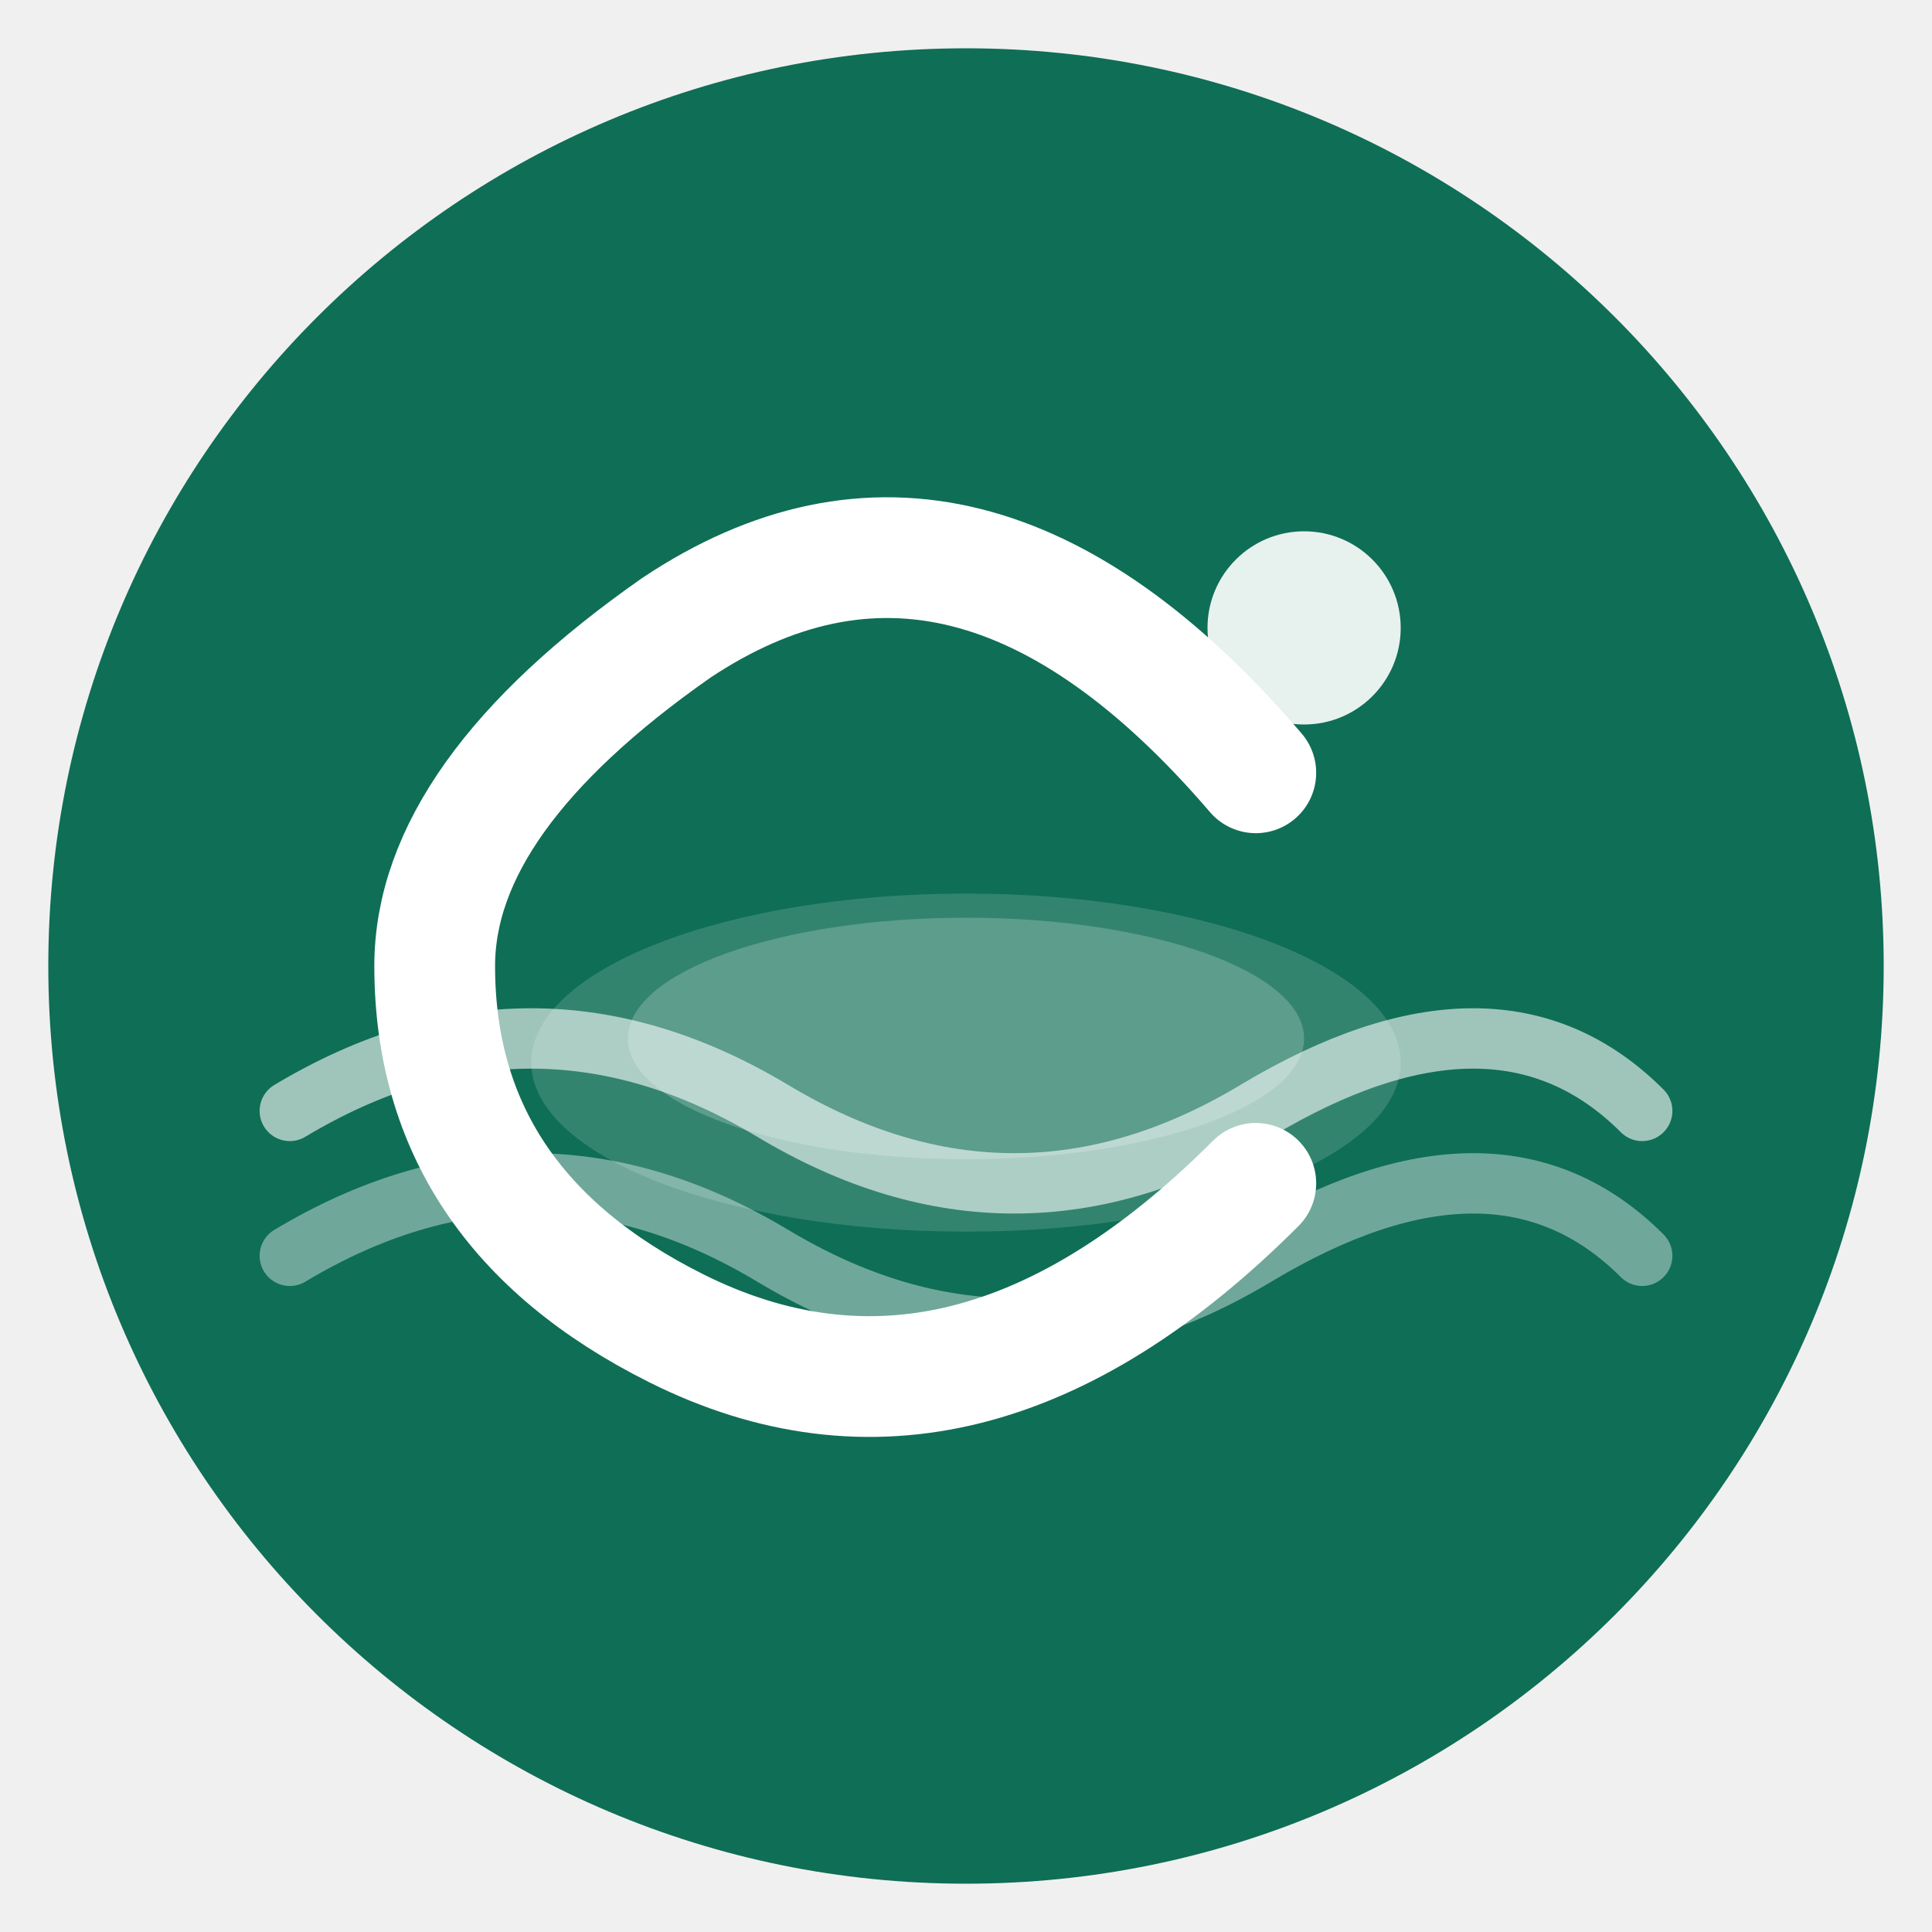
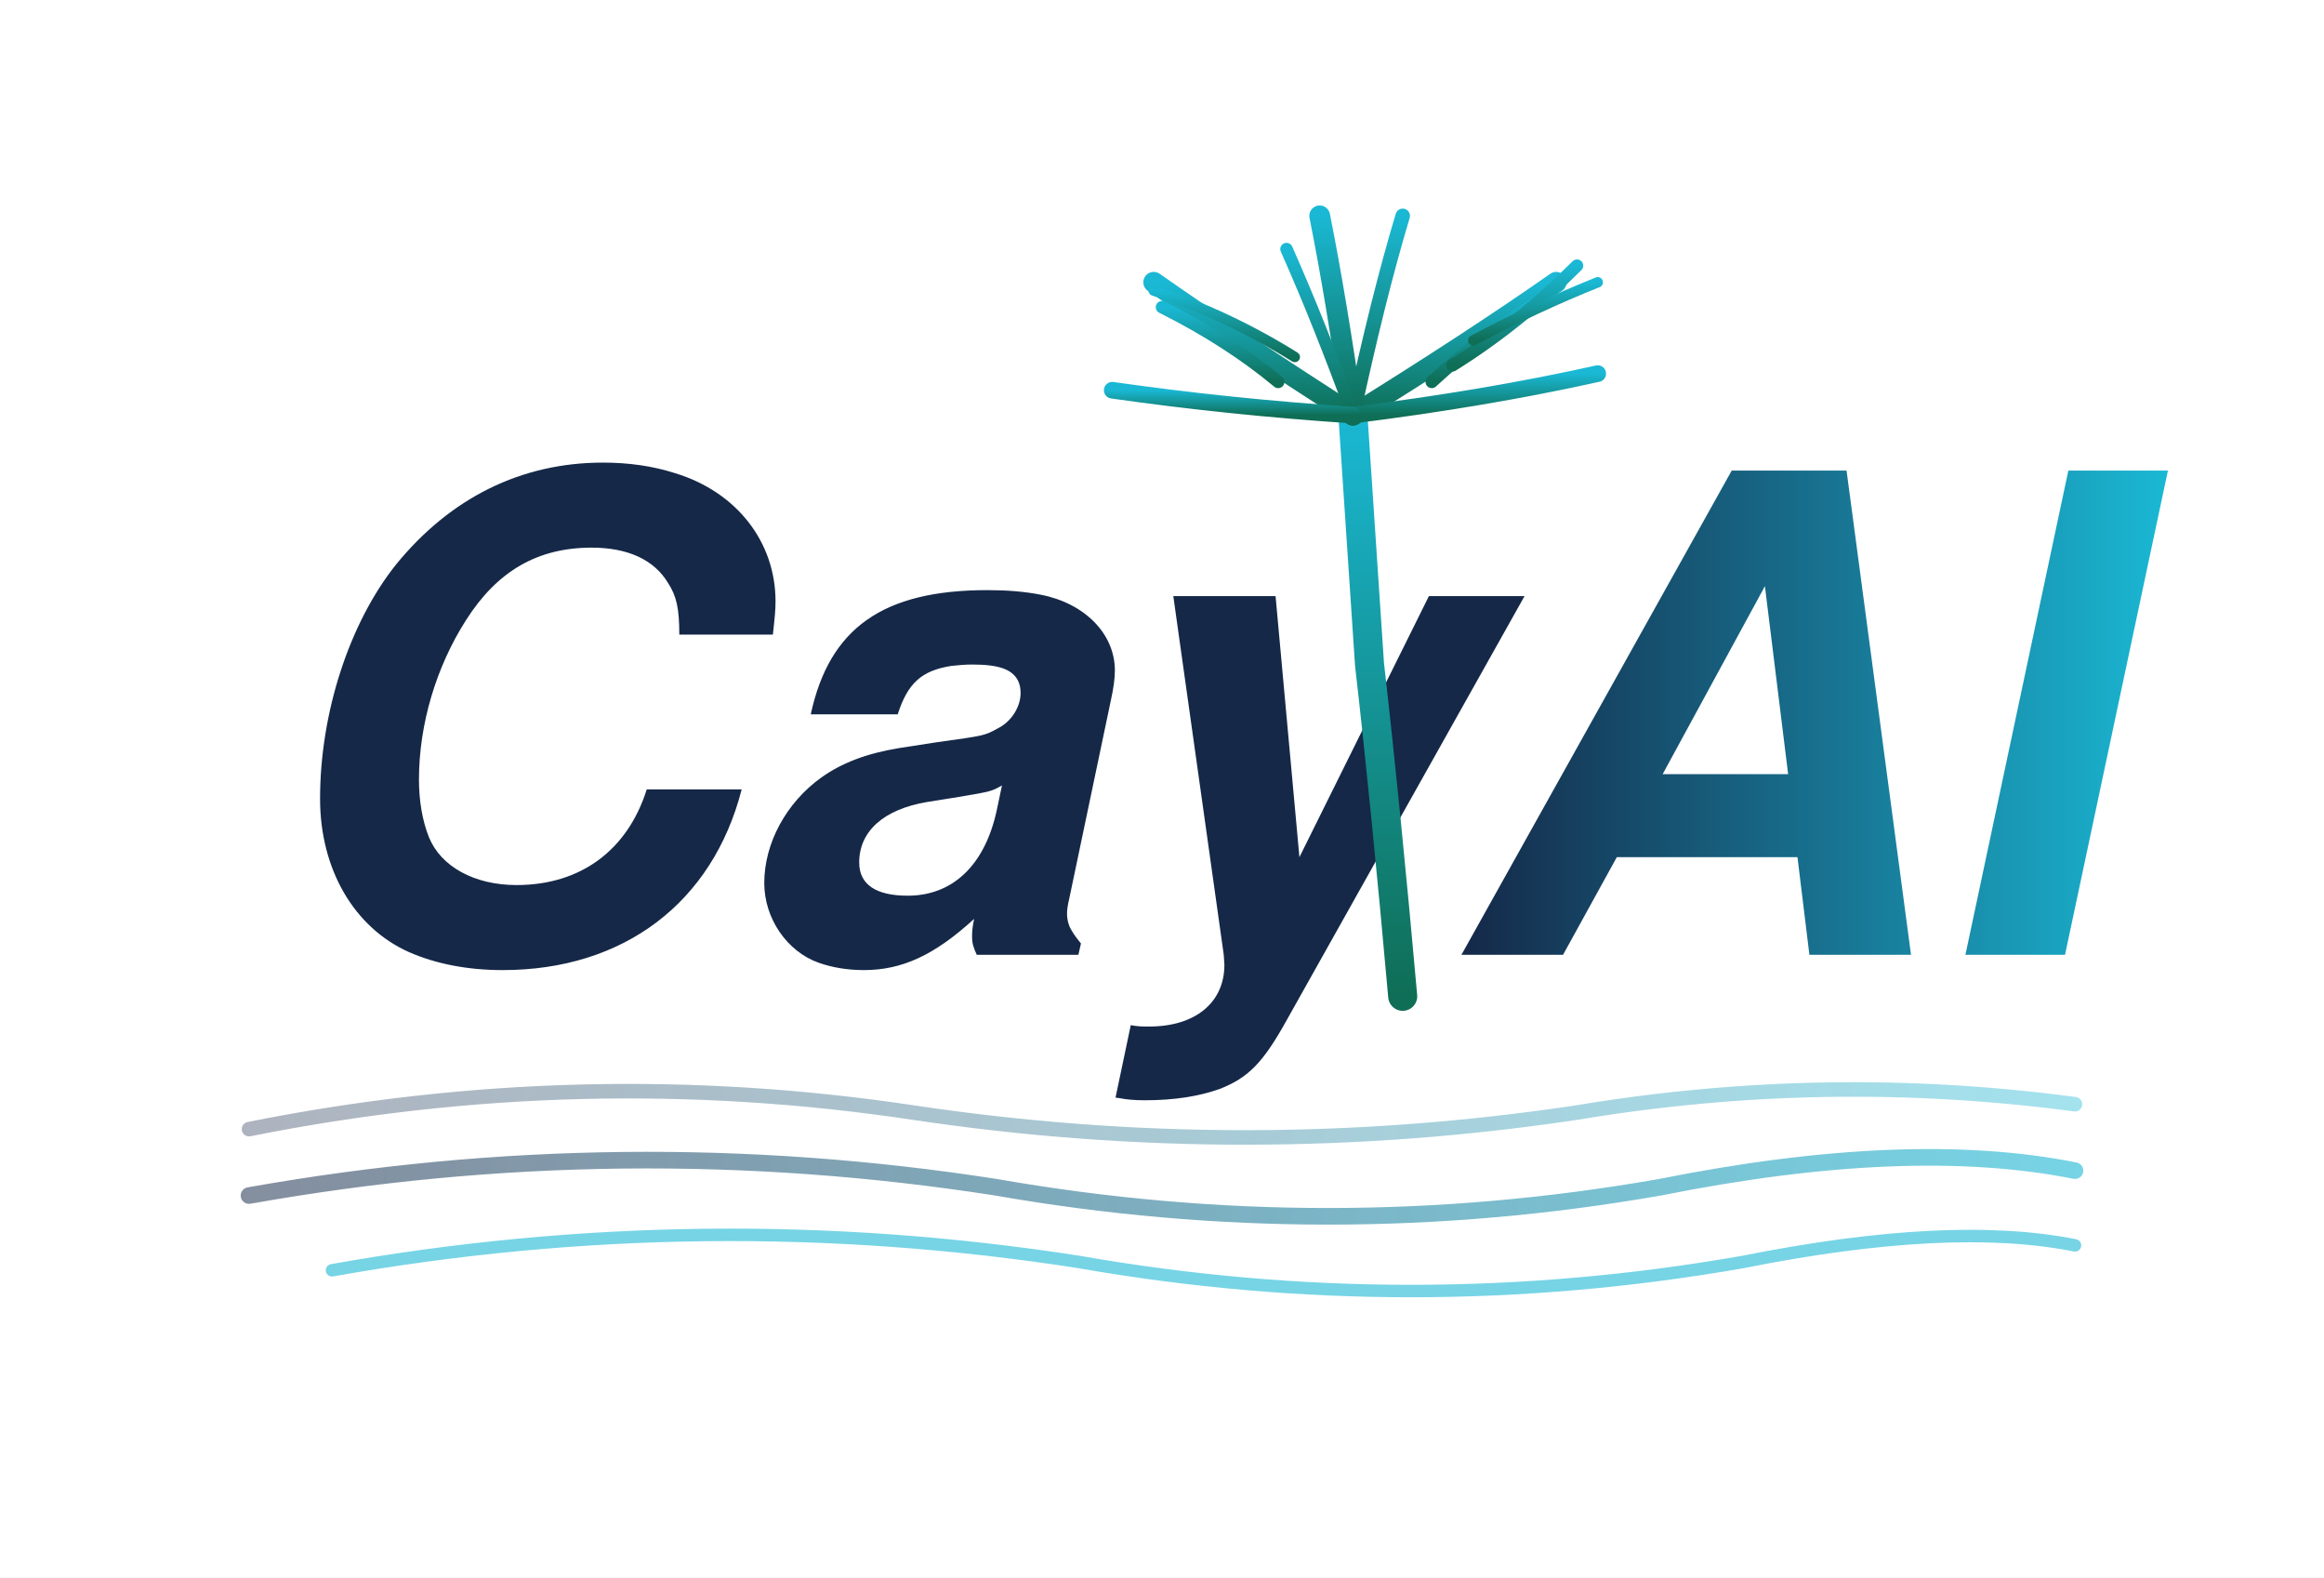
- <svg xmlns="http://www.w3.org/2000/svg" viewBox="0 0 80 80" width="80" height="80">
-   <circle cx="40" cy="40" r="38" fill="#0F6E56" />
-   <path d="M 12 46 Q 22 40 32 46 Q 42 52 52 46 Q 62 40 68 46" fill="none" stroke="white" stroke-width="2.5" stroke-linecap="round" opacity="0.6" />
-   <path d="M 12 52 Q 22 46 32 52 Q 42 58 52 52 Q 62 46 68 52" fill="none" stroke="white" stroke-width="2.5" stroke-linecap="round" opacity="0.4" />
-   <ellipse cx="40" cy="44" rx="18" ry="7" fill="white" opacity="0.15" />
-   <ellipse cx="40" cy="43" rx="14" ry="5" fill="white" opacity="0.2" />
-   <path d="M 52 32 Q 40 18 28 26 Q 18 33 18 40 Q 18 50 28 55 Q 40 61 52 49" fill="none" stroke="white" stroke-width="5" stroke-linecap="round" />
-   <circle cx="54" cy="26" r="4" fill="white" opacity="0.9" />
+ <svg xmlns="http://www.w3.org/2000/svg" viewBox="0 0 560 380" width="560" height="380">
+   <rect width="560" height="380" fill="white" />
+   <text x="60" y="230" font-family="'Helvetica Neue', Helvetica, Arial, sans-serif" font-size="160" font-weight="800" font-style="italic" fill="#152848">Cay</text>
+   <defs>
+     <linearGradient id="aiGrad" x1="0%" y1="0%" x2="100%" y2="0%">
+       <stop offset="0%" style="stop-color:#152848;stop-opacity:1" />
+       <stop offset="100%" style="stop-color:#1ab8d4;stop-opacity:1" />
+     </linearGradient>
+     <linearGradient id="palmGrad" x1="0%" y1="100%" x2="0%" y2="0%">
+       <stop offset="0%" style="stop-color:#0F6E56;stop-opacity:1" />
+       <stop offset="100%" style="stop-color:#1ab8d4;stop-opacity:1" />
+     </linearGradient>
+     <linearGradient id="waveGrad" x1="0%" y1="0%" x2="100%" y2="0%">
+       <stop offset="0%" style="stop-color:#152848;stop-opacity:0.7" />
+       <stop offset="100%" style="stop-color:#1ab8d4;stop-opacity:0.8" />
+     </linearGradient>
+   </defs>
+   <text x="348" y="230" font-family="'Helvetica Neue', Helvetica, Arial, sans-serif" font-size="160" font-weight="800" font-style="italic" fill="url(#aiGrad)">AI</text>
+   <path d="M 338 240 Q 334 195 330 160 Q 328 130 326 100" fill="none" stroke="url(#palmGrad)" stroke-width="7" stroke-linecap="round" />
+   <path d="M 326 100 Q 355 82 375 68" fill="none" stroke="url(#palmGrad)" stroke-width="5" stroke-linecap="round" />
+   <path d="M 345 92 Q 358 80 372 72" fill="none" stroke="url(#palmGrad)" stroke-width="3" stroke-linecap="round" />
+   <path d="M 350 88 Q 366 78 380 64" fill="none" stroke="url(#palmGrad)" stroke-width="3" stroke-linecap="round" />
+   <path d="M 355 82 Q 370 74 385 68" fill="none" stroke="url(#palmGrad)" stroke-width="2.5" stroke-linecap="round" />
+   <path d="M 326 100 Q 298 82 278 68" fill="none" stroke="url(#palmGrad)" stroke-width="5" stroke-linecap="round" />
+   <path d="M 308 92 Q 296 82 280 74" fill="none" stroke="url(#palmGrad)" stroke-width="3" stroke-linecap="round" />
+   <path d="M 312 86 Q 296 76 278 70" fill="none" stroke="url(#palmGrad)" stroke-width="2.5" stroke-linecap="round" />
+   <path d="M 326 100 Q 322 72 318 52" fill="none" stroke="url(#palmGrad)" stroke-width="5" stroke-linecap="round" />
+   <path d="M 326 100 Q 332 72 338 52" fill="none" stroke="url(#palmGrad)" stroke-width="3.5" stroke-linecap="round" />
+   <path d="M 326 100 Q 318 78 310 60" fill="none" stroke="url(#palmGrad)" stroke-width="3" stroke-linecap="round" />
+   <path d="M 326 100 Q 358 96 385 90" fill="none" stroke="url(#palmGrad)" stroke-width="4" stroke-linecap="round" />
+   <path d="M 326 100 Q 296 98 268 94" fill="none" stroke="url(#palmGrad)" stroke-width="4" stroke-linecap="round" />
+   <path d="M 60 272 Q 140 256 220 268 Q 300 280 380 268 Q 440 258 500 266" fill="none" stroke="url(#waveGrad)" stroke-width="3.5" stroke-linecap="round" opacity="0.5" />
+   <path d="M 60 288 Q 150 272 240 286 Q 320 300 400 286 Q 460 274 500 282" fill="none" stroke="url(#waveGrad)" stroke-width="4" stroke-linecap="round" opacity="0.75" />
+   <path d="M 80 306 Q 170 290 260 304 Q 340 318 420 304 Q 470 294 500 300" fill="none" stroke="#1ab8d4" stroke-width="3" stroke-linecap="round" opacity="0.6" />
</svg>
